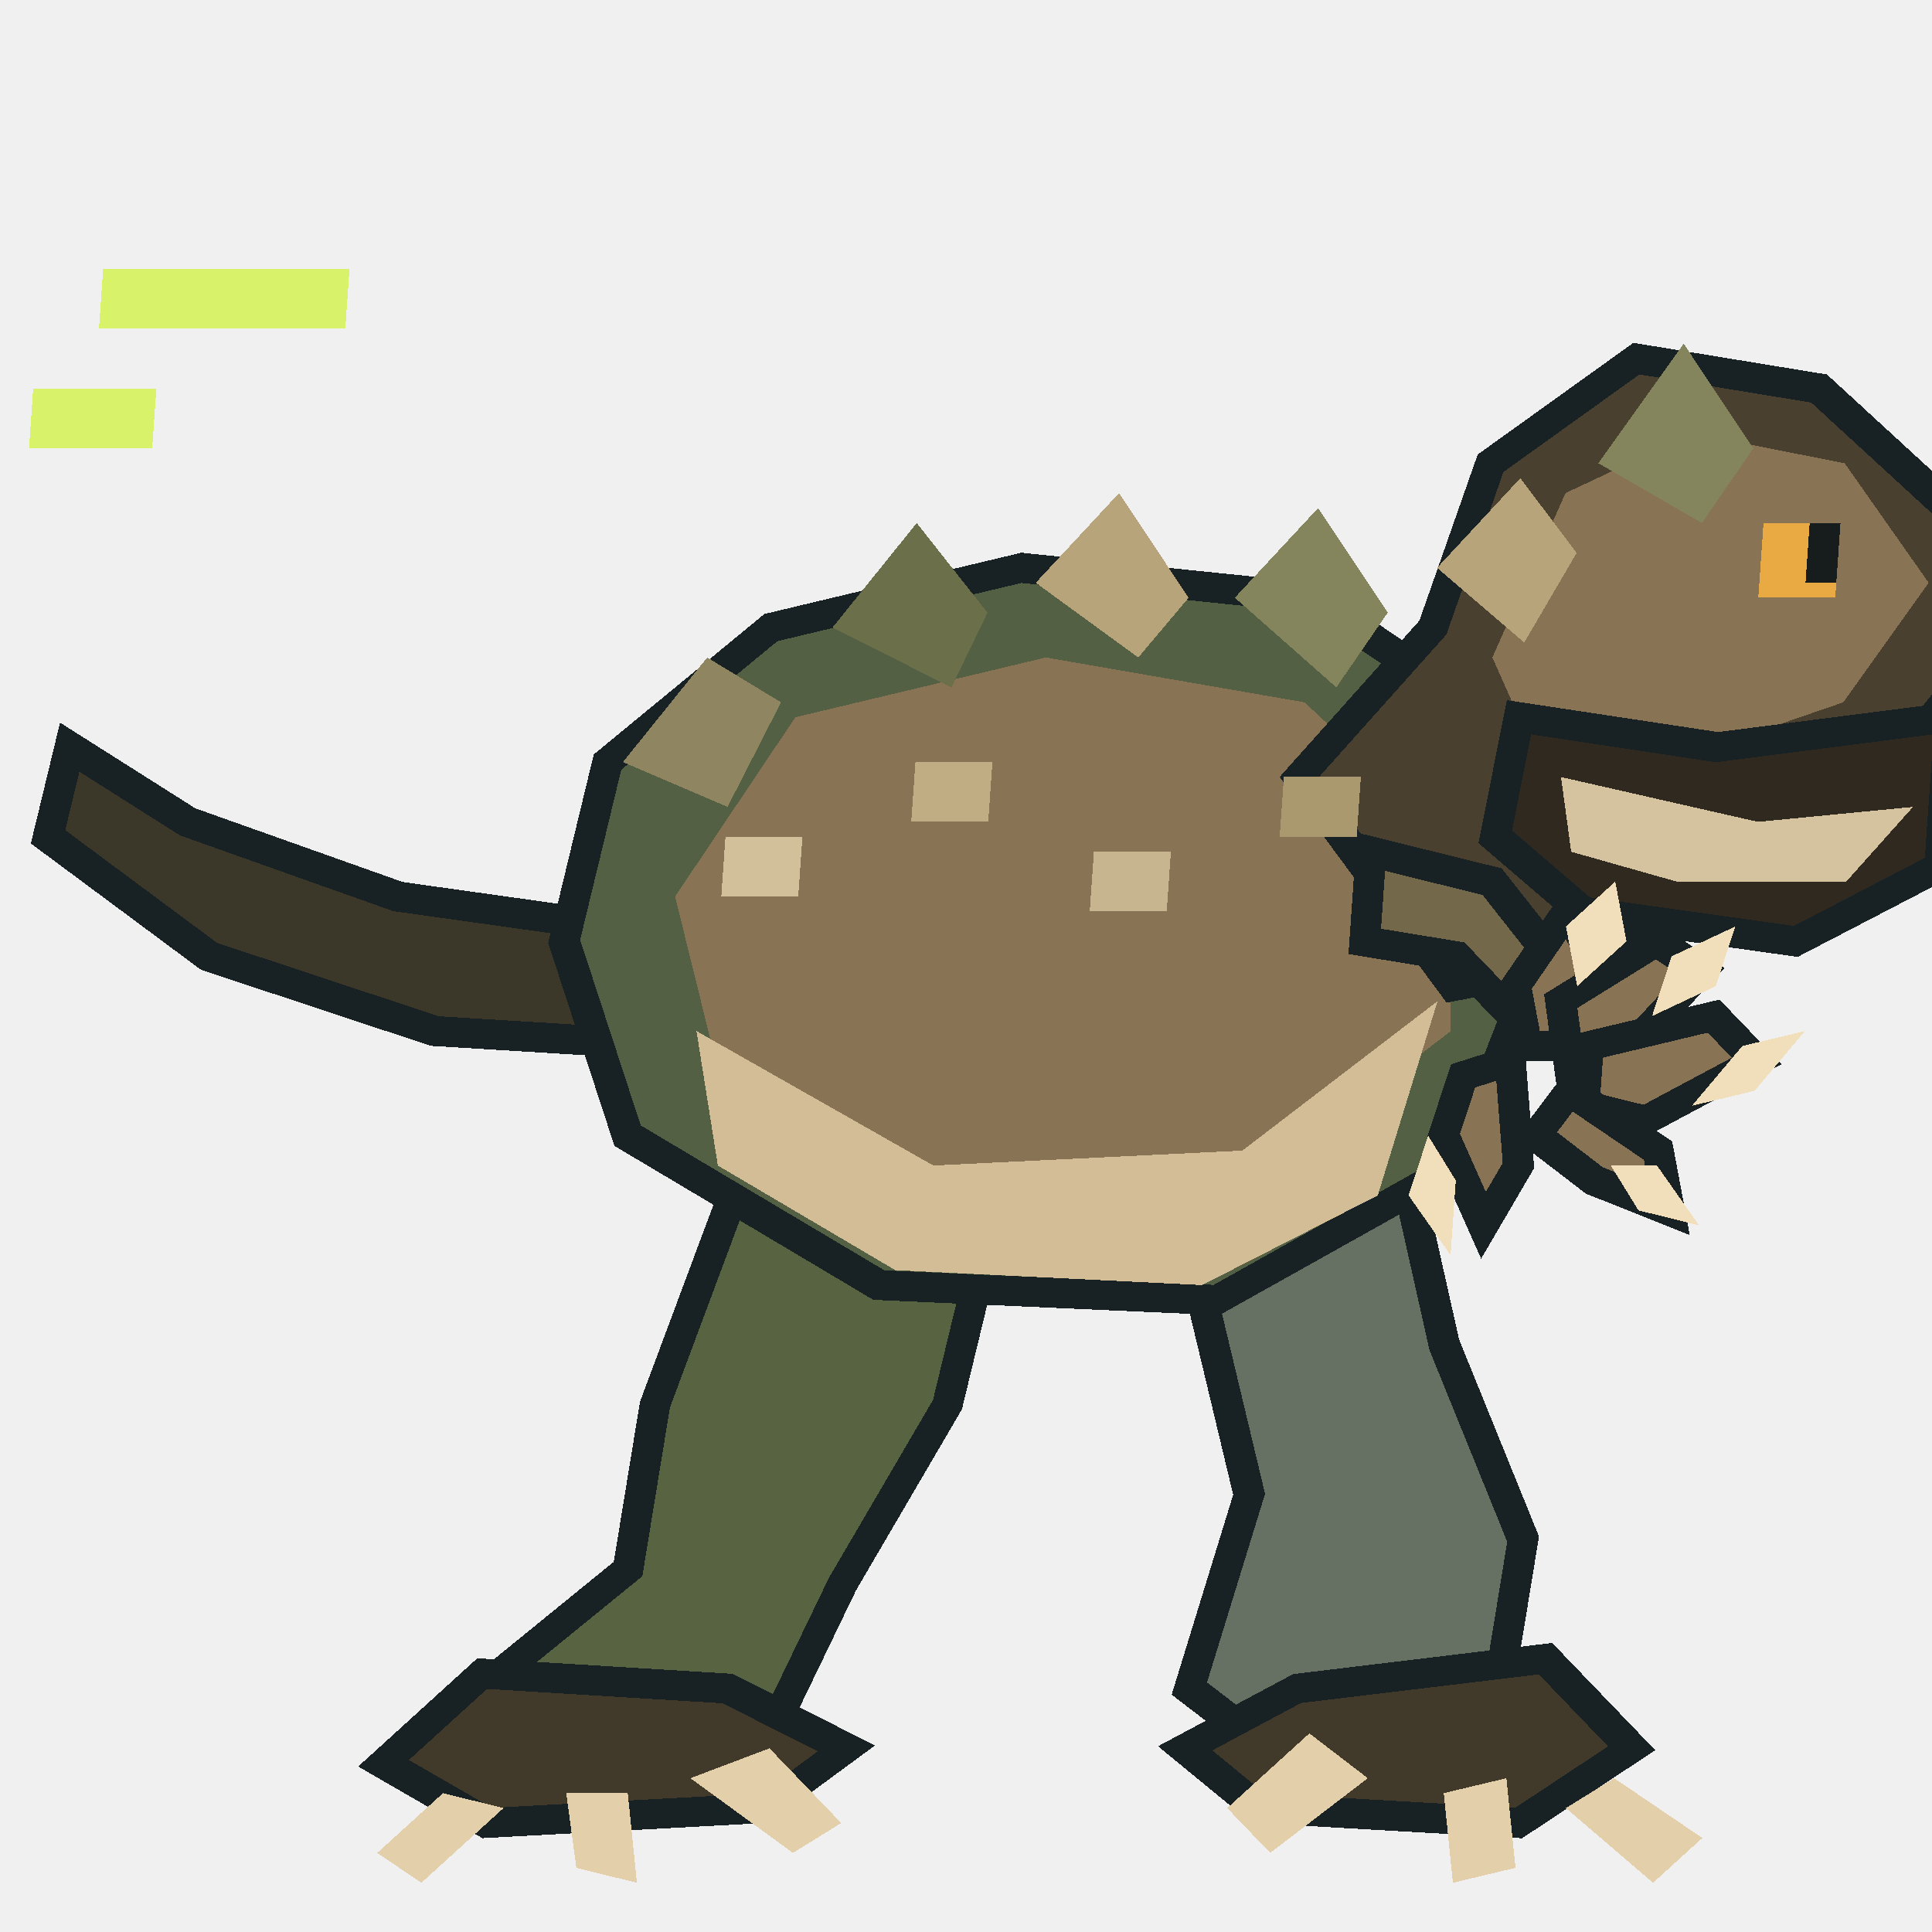
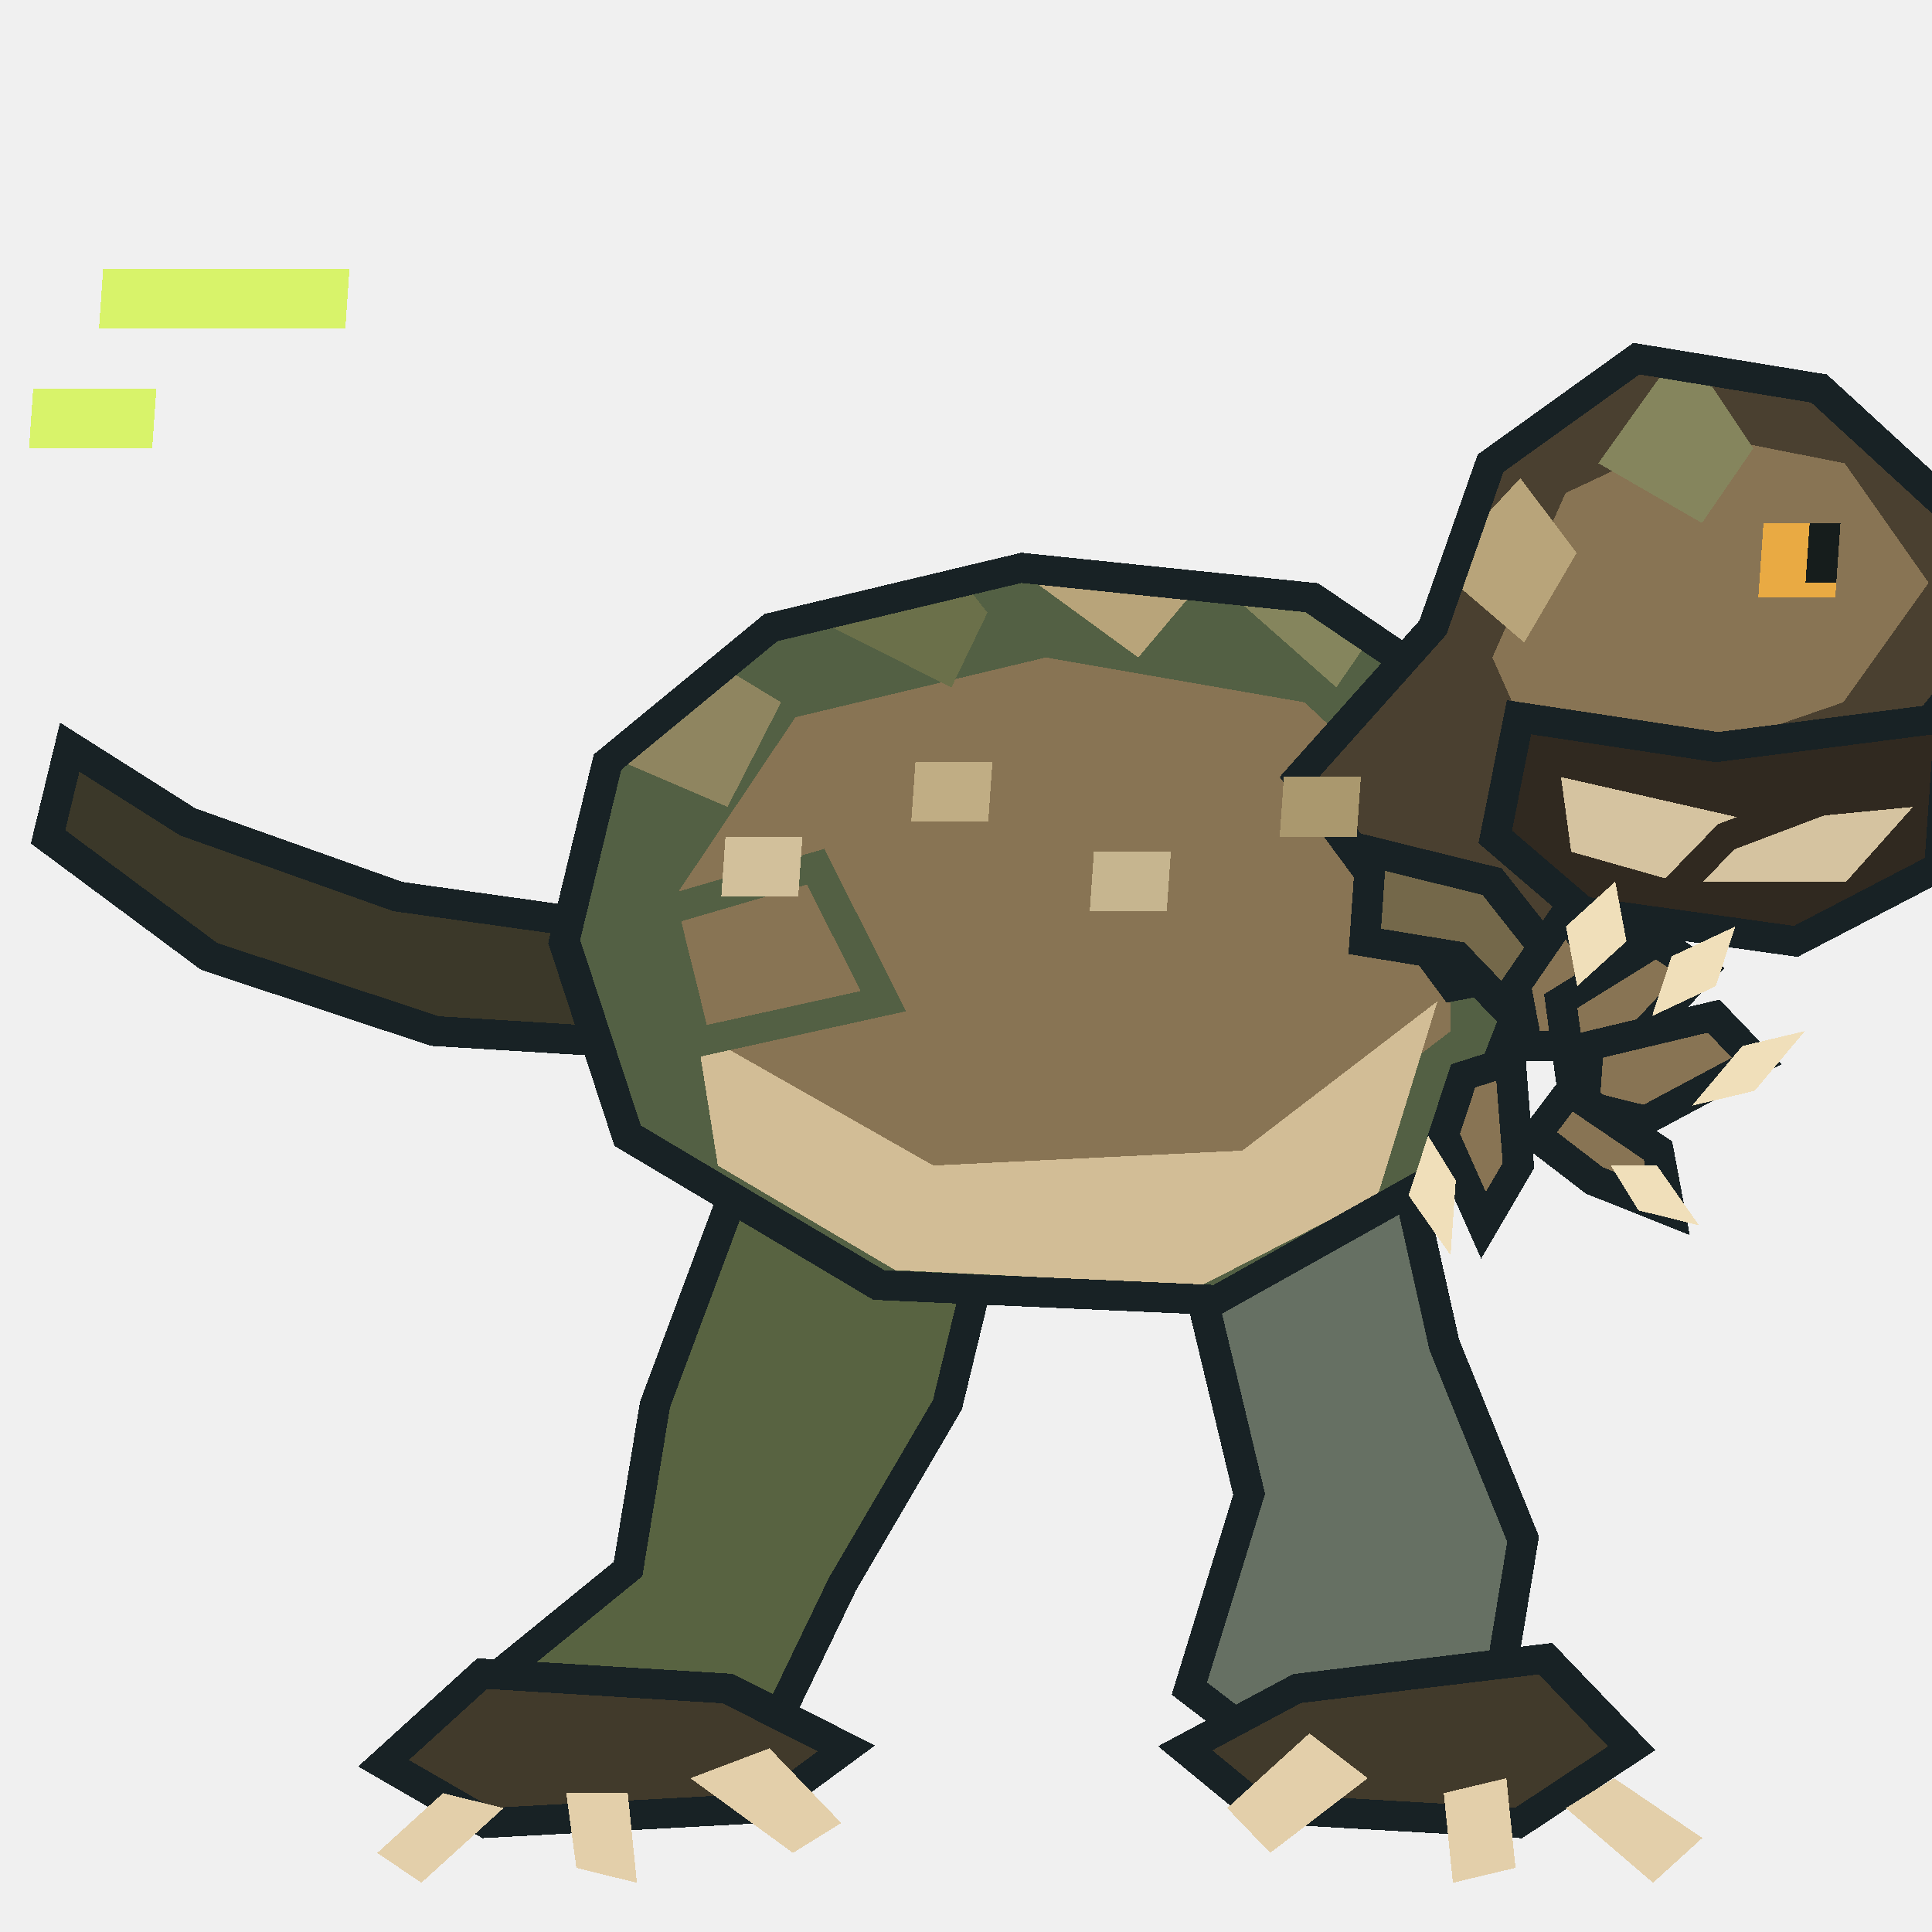
<svg xmlns="http://www.w3.org/2000/svg" data-feet-orientation="forward" viewBox="0 0 128 128" shape-rendering="crispEdges" role="img" aria-label="Vasti" data-character="Vasti" data-species="Vastatosaurus rex" data-origin="King Kong 2005" data-pose="attack" data-anatomy="armored tyrannosaur skull five-fingered forelimbs" data-hand-digits="5" data-colors="olive-green brown beige">
  <g data-pose-transform="attack" transform="translate(4 0) skewX(-4) scale(1.02 .99)">
    <g>
      <g stroke="#182225" stroke-width="2" stroke-linejoin="miter">
        <polygon points="50,77 66,82 64,94 58,106 54,116 42,118 35,113 44,105 45,94" fill="#586341" />
        <polygon points="78,80 92,76 96,90 102,103 101,114 89,119 81,113 84,100" fill="#667063" />
        <polygon points="37,113 53,112 59,118 52,122 34,121 29,117" data-foot-facing="forward" transform="translate(88 0) scale(-1 1)" fill="#413a2b" />
        <polygon points="88,113 104,111 110,117 103,122 86,121 81,117" data-foot-facing="forward" fill="#413a2b" />
        <polygon points="39,119 32,124 29,122 34,117" data-foot-facing="forward" transform="translate(88 0) scale(-1 1)" fill="#e3cfaa" stroke="none" />
        <polygon points="47,120 46,125 42,126 43,120" data-foot-facing="forward" transform="translate(88 0) scale(-1 1)" fill="#e3cfaa" stroke="none" />
        <polygon points="55,120 59,124 56,126 51,121" data-foot-facing="forward" transform="translate(88 0) scale(-1 1)" fill="#e3cfaa" stroke="none" />
        <polygon points="93,119 87,124 84,121 89,116" data-foot-facing="forward" fill="#e3cfaa" stroke="none" />
        <polygon points="102,119 103,125 99,126 98,120" data-foot-facing="forward" fill="#e3cfaa" stroke="none" />
        <polygon points="109,119 115,123 112,126 106,121" data-foot-facing="forward" fill="#e3cfaa" stroke="none" />
      </g>
      <g stroke="#182225" stroke-width="2" stroke-linejoin="miter">
+         <defs>
+           <mask id="dino-outline-mask-4" maskUnits="userSpaceOnUse" x="0" y="0" width="128" height="128" style="mask-type:luminance">
+             <g fill="#ffffff" stroke="none">
+               <polygon points="53,58 40,62 26,60 12,55 4,50 3,56 14,64 29,69 45,70 58,67" />
+               <polygon points="37,63 39,51 49,42 65,38 84,40 96,48 101,62 96,78 81,87 59,86 42,76" />
+               <polygon points="84,52 92,42 95,31 104,24 116,26 125,34 127,45 122,52 112,56 105,64 95,66" />
+               <polygon points="98,48 111,50 126,48 126,58 117,63 103,61 97,56" />
+               <polygon points="89,57 97,59 102,65 99,68 95,64 89,63" />
+               <polygon points="99,66 102,61 104,64 103,70 100,70" />
+               <polygon points="102,67 108,63 111,65 106,71 103,72" />
+               <polygon points="104,70 112,68 115,71 108,75 104,74" />
+               <polygon points="103,73 109,77 110,81 105,79 101,76" />
+               <polygon points="99,71 100,78 98,82 95,76 96,72" />
+             </g>
+             <polygon points="53,58 40,62 26,60 12,55 4,50 3,56 14,64 29,69 45,70 58,67" fill="none" stroke="#000000" stroke-width="2" stroke-linejoin="miter" />
+             <polygon points="37,63 39,51 49,42 65,38 84,40 96,48 101,62 96,78 81,87 59,86 42,76" fill="none" stroke="#000000" stroke-width="2" stroke-linejoin="miter" />
+             <polygon points="84,52 92,42 95,31 104,24 116,26 125,34 127,45 122,52 112,56 105,64 95,66" fill="none" stroke="#000000" stroke-width="2" stroke-linejoin="miter" />
+             <polygon points="98,48 111,50 126,48 126,58 117,63 103,61 97,56" fill="none" stroke="#000000" stroke-width="2" stroke-linejoin="miter" />
+             <polygon points="89,57 97,59 102,65 99,68 95,64 89,63" fill="none" stroke="#000000" stroke-width="2" stroke-linejoin="miter" />
+             <polygon points="99,66 102,61 104,64 103,70 100,70" fill="none" stroke="#000000" stroke-width="2" stroke-linejoin="miter" />
+             <polygon points="102,67 108,63 111,65 106,71 103,72" fill="none" stroke="#000000" stroke-width="2" stroke-linejoin="miter" />
+             <polygon points="104,70 112,68 115,71 108,75 104,74" fill="none" stroke="#000000" stroke-width="2" stroke-linejoin="miter" />
+             <polygon points="103,73 109,77 110,81 105,79 101,76" fill="none" stroke="#000000" stroke-width="2" stroke-linejoin="miter" />
+             <polygon points="99,71 100,78 98,82 95,76 96,72" fill="none" stroke="#000000" stroke-width="2" stroke-linejoin="miter" />
+           </mask>
+         </defs>
        <polygon points="53,58 40,62 26,60 12,55 4,50 3,56 14,64 29,69 45,70 58,67" fill="#3b3829" />
        <polygon points="37,63 39,51 49,42 65,38 84,40 96,48 101,62 96,78 81,87 59,86 42,76" fill="#536044" />
-         <polygon points="44,60 51,48 67,44 84,47 94,56 95,69 83,79 62,80 48,73" fill="#887454" stroke="none" />
-         <polygon points="46,69 62,78 82,77 94,67 91,80 80,86 60,85 48,78" fill="#d2bd96" stroke="none" />
+         <polygon points="44,60 51,48 67,44 84,47 94,56 95,69 83,79 62,80 48,73" fill="#887454" stroke="none" mask="url(#dino-outline-mask-4)" />
+         <polygon points="46,69 62,78 82,77 94,67 91,80 80,86 60,85 48,78" fill="#d2bd96" stroke="none" mask="url(#dino-outline-mask-4)" />
        <polygon points="84,52 92,42 95,31 104,24 116,26 125,34 127,45 122,52 112,56 105,64 95,66" fill="#4a4030" />
-         <polygon points="96,44 100,33 108,29 118,31 124,39 119,47 108,51 100,52" fill="#887454" stroke="none" />
+         <polygon points="96,44 100,33 108,29 118,31 124,39 119,47 108,51 100,52" fill="#887454" stroke="none" mask="url(#dino-outline-mask-4)" />
        <polygon points="98,48 111,50 126,48 126,58 117,63 103,61 97,56" fill="#302920" />
-         <polygon points="101,52 114,55 124,54 120,59 109,59 102,57" fill="#d5c3a0" stroke="none" />
-         <polygon points="40,51 45,44 50,47 47,54" fill="#8f8560" stroke="none" />
-         <polygon points="53,42 58,35 63,41 61,46" fill="#6b704a" stroke="none" />
-         <polygon points="66,39 71,33 76,40 73,44" fill="#b8a47a" stroke="none" />
-         <polygon points="79,40 84,34 89,41 86,46" fill="#85855d" stroke="none" />
-         <polygon points="92,38 97,32 101,37 98,43" fill="#b8a47a" stroke="none" />
-         <polygon points="102,31 107,23 112,30 109,35" fill="#85855d" stroke="none" />
+         <polygon points="101,52 114,55 124,54 120,59 109,59 102,57" fill="#d5c3a0" stroke="none" mask="url(#dino-outline-mask-4)" />
+         <polygon points="40,51 45,44 50,47 47,54" fill="#8f8560" stroke="none" mask="url(#dino-outline-mask-4)" />
+         <polygon points="53,42 58,35 63,41 61,46" fill="#6b704a" stroke="none" mask="url(#dino-outline-mask-4)" />
+         <polygon points="66,39 71,33 76,40 73,44" fill="#b8a47a" stroke="none" mask="url(#dino-outline-mask-4)" />
+         <polygon points="79,40 84,34 89,41 86,46" fill="#85855d" stroke="none" mask="url(#dino-outline-mask-4)" />
+         <polygon points="92,38 97,32 101,37 98,43" fill="#b8a47a" stroke="none" mask="url(#dino-outline-mask-4)" />
+         <polygon points="102,31 107,23 112,30 109,35" fill="#85855d" stroke="none" mask="url(#dino-outline-mask-4)" />
        <rect x="47" y="56" width="5" height="4" fill="#d2c09b" stroke="none" />
        <rect x="59" y="51" width="5" height="4" fill="#c0ad84" stroke="none" />
        <rect x="71" y="57" width="5" height="4" fill="#c6b58f" stroke="none" />
        <rect x="83" y="52" width="5" height="4" fill="#aa986e" stroke="none" />
        <polygon points="89,57 97,59 102,65 99,68 95,64 89,63" fill="#74684a" />
        <polygon points="99,66 102,61 104,64 103,70 100,70" fill="#887454" />
        <polygon points="102,67 108,63 111,65 106,71 103,72" fill="#887454" />
        <polygon points="104,70 112,68 115,71 108,75 104,74" fill="#887454" />
        <polygon points="103,73 109,77 110,81 105,79 101,76" fill="#887454" />
        <polygon points="99,71 100,78 98,82 95,76 96,72" fill="#887454" />
        <polygon points="102,62 105,59 106,63 103,66" fill="#f0dfba" stroke="none" />
        <polygon points="109,64 113,62 112,66 108,68" fill="#f0dfba" stroke="none" />
        <polygon points="114,70 118,69 115,73 111,74" fill="#f0dfba" stroke="none" />
        <polygon points="109,78 112,82 108,81 106,78" fill="#f0dfba" stroke="none" />
        <polygon points="96,79 96,84 93,80 94,76" fill="#f0dfba" stroke="none" />
        <rect x="113" y="35" width="5" height="5" fill="#e9aa43" stroke="none" />
        <rect x="116" y="35" width="2" height="4" fill="#161d1c" stroke="none" />
      </g>
    </g>
    <g data-motion-accent="attack" shape-rendering="crispEdges">
      <path d="M4 18h16v4H4zM0 26h8v4H0z" fill="#d8f36a" />
    </g>
  </g>
</svg>
